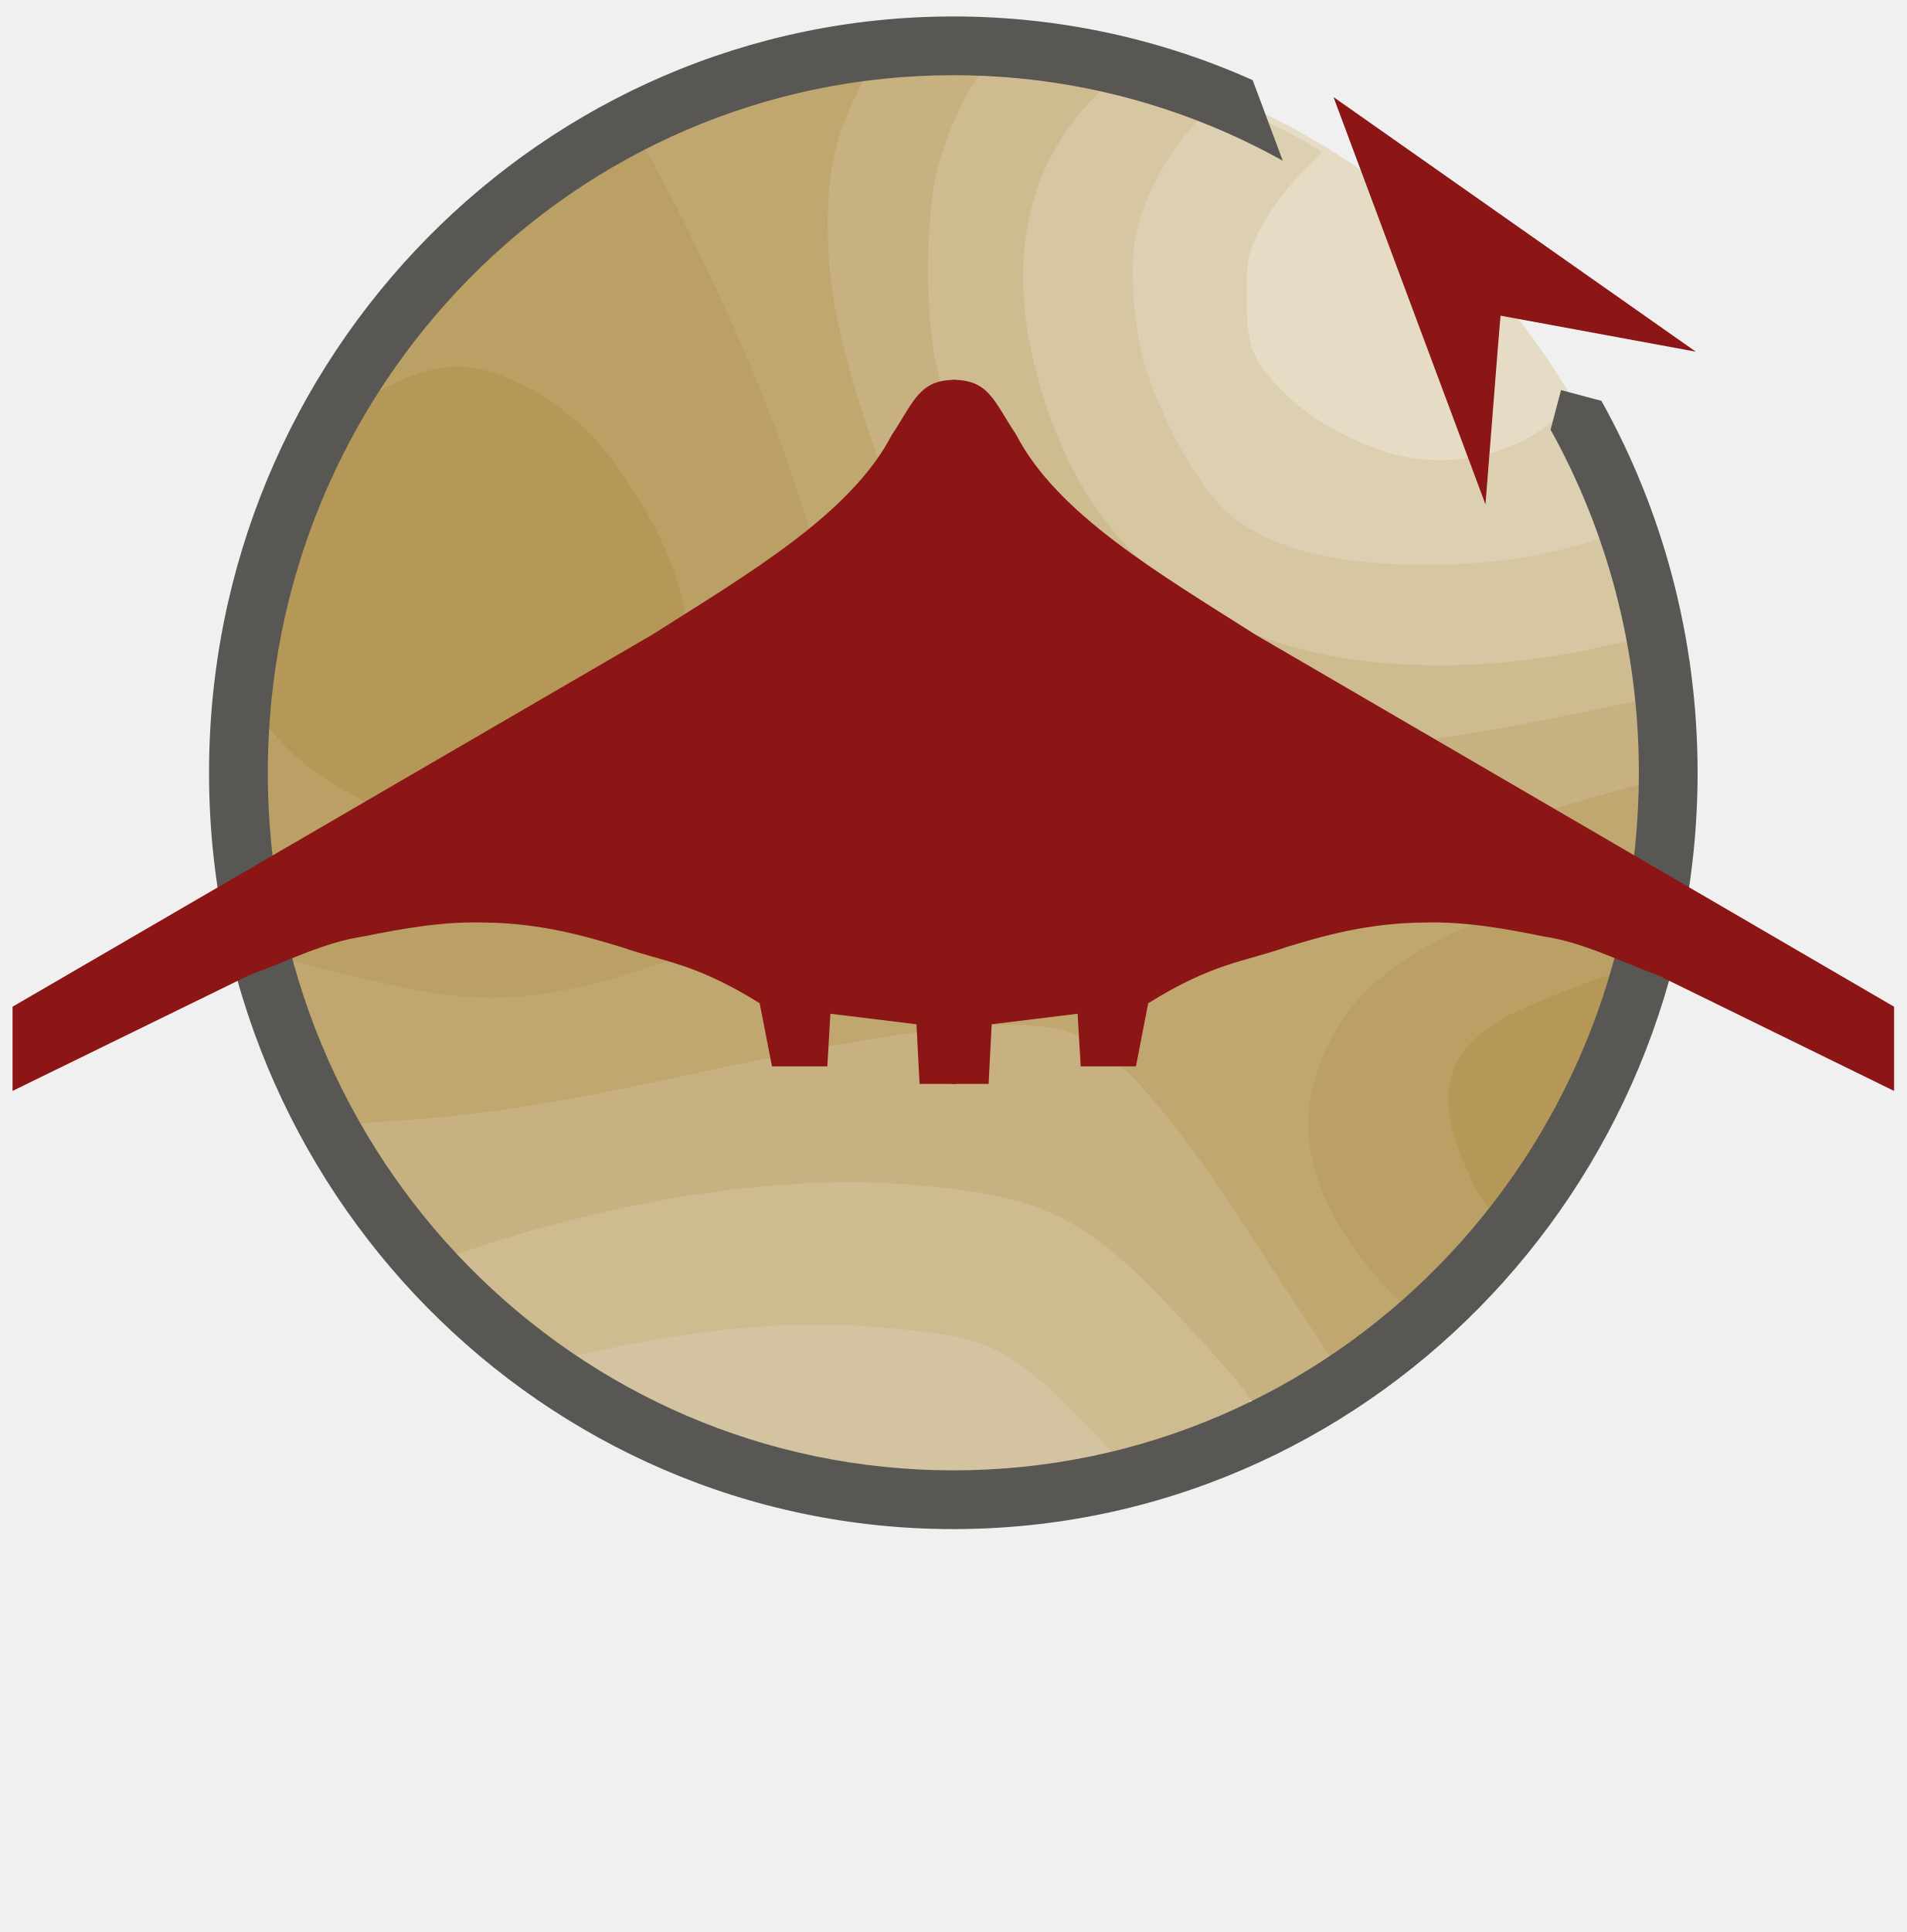
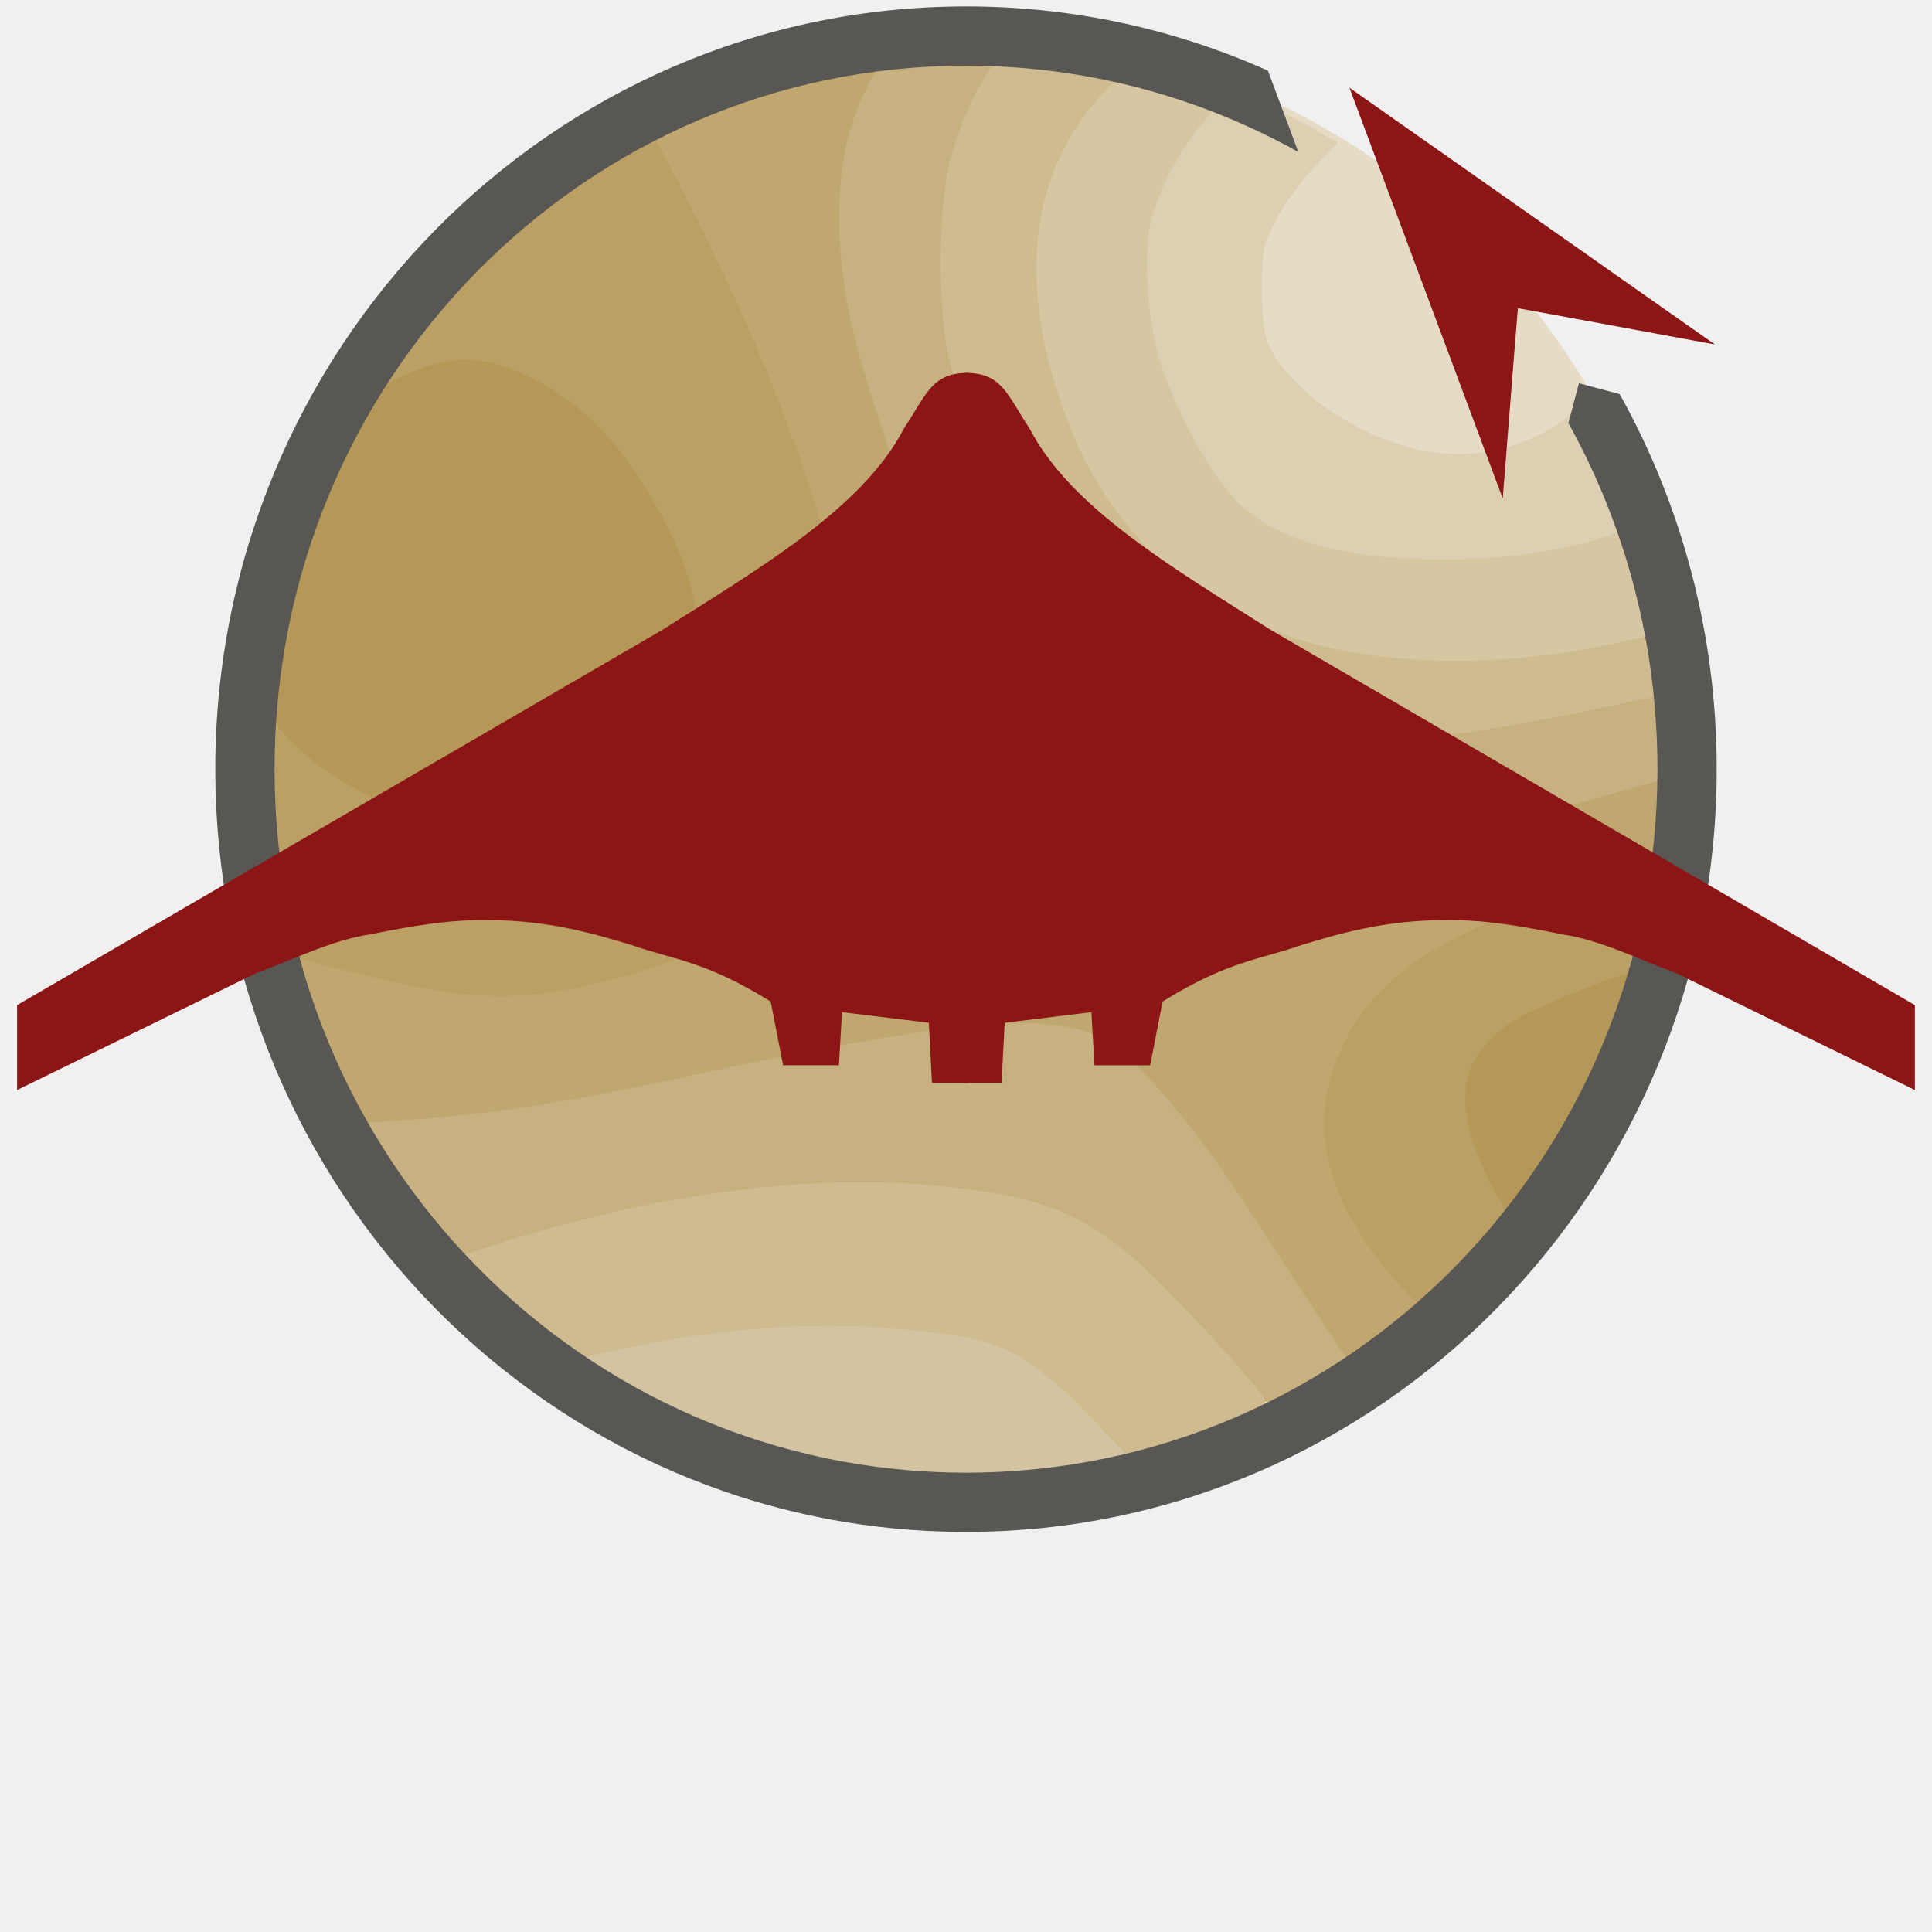
- <svg xmlns="http://www.w3.org/2000/svg" xmlns:xlink="http://www.w3.org/1999/xlink" width="304" height="308" id="svg3146" version="1.1">
+ <svg xmlns="http://www.w3.org/2000/svg" xmlns:xlink="http://www.w3.org/1999/xlink" width="300" height="300" id="svg3146" version="1.1">
  <defs id="defs3148">
    <linearGradient xlink:href="#linearGradient5906-1" id="linearGradient5912-3" x1="248.691" y1="388.377" x2="287.15" y2="439.374" gradientUnits="userSpaceOnUse" />
    <linearGradient id="linearGradient5906-1">
      <stop style="stop-color:#7b796f;stop-opacity:1;" offset="0" id="stop5908-6" />
      <stop style="stop-color:#585754;stop-opacity:1;" offset="1" id="stop5910-8" />
    </linearGradient>
    <linearGradient id="linearGradient3104">
      <stop style="stop-color:#8a887d;stop-opacity:1;" offset="0" id="stop3106" />
      <stop style="stop-color:#585754;stop-opacity:1;" offset="1" id="stop3108" />
    </linearGradient>
    <linearGradient id="linearGradient3111">
      <stop style="stop-color:#8a887d;stop-opacity:1;" offset="0" id="stop3113" />
      <stop style="stop-color:#585754;stop-opacity:1;" offset="1" id="stop3115" />
    </linearGradient>
    <linearGradient xlink:href="#linearGradient5906-1" id="linearGradient5922-7" gradientUnits="userSpaceOnUse" x1="248.691" y1="388.377" x2="287.15" y2="439.374" />
    <linearGradient id="linearGradient3118">
      <stop style="stop-color:#8a887d;stop-opacity:1;" offset="0" id="stop3120" />
      <stop style="stop-color:#585754;stop-opacity:1;" offset="1" id="stop3122" />
    </linearGradient>
    <radialGradient xlink:href="#linearGradient3972-1" id="radialGradient5301-7" gradientUnits="userSpaceOnUse" gradientTransform="matrix(2.118952,0.07614258,-0.07421876,2.068662,-629.7262,-244.7441)" cx="580.138" cy="168.412" fx="580.138" fy="168.412" r="65.042" />
    <linearGradient id="linearGradient3972-1">
      <stop style="stop-color:#b44141;stop-opacity:1;" offset="0" id="stop3974-2" />
      <stop style="stop-color:#8c1515;stop-opacity:1;" offset="1" id="stop3976-6" />
    </linearGradient>
    <radialGradient xlink:href="#linearGradient3964-4" id="radialGradient5303-0" gradientUnits="userSpaceOnUse" gradientTransform="matrix(-0.03838169,-1.342368,1.449518,-0.04149762,538.8121,946.9148)" cx="563.326" cy="69.741" fx="563.326" fy="69.741" r="64.464" />
    <linearGradient id="linearGradient3964-4">
      <stop style="stop-color:#8b3030;stop-opacity:1;" offset="0" id="stop3966-9" />
      <stop style="stop-color:#a40707;stop-opacity:1;" offset="1" id="stop3968-4" />
    </linearGradient>
    <linearGradient xlink:href="#linearGradient5906-1" id="linearGradient4174" gradientUnits="userSpaceOnUse" x1="248.691" y1="388.377" x2="287.15" y2="439.374" />
    <linearGradient xlink:href="#linearGradient5906-1" id="linearGradient4176" gradientUnits="userSpaceOnUse" x1="248.691" y1="388.377" x2="287.15" y2="439.374" />
    <linearGradient xlink:href="#linearGradient5906-1" id="linearGradient4214" gradientUnits="userSpaceOnUse" x1="248.691" y1="388.377" x2="287.15" y2="439.374" />
    <linearGradient xlink:href="#linearGradient5906-1" id="linearGradient4216" gradientUnits="userSpaceOnUse" x1="248.691" y1="388.377" x2="287.15" y2="439.374" />
  </defs>
-   <g id="layer4" style="display:inline" transform="translate(-220.5,-328.2612)" />
-   <g id="layer1" style="display:inline" transform="translate(-220.5,-328.2612)" />
-   <g id="layer3" style="display:inline" transform="translate(-220.5,-328.2612)">
-     <g id="g3126" transform="matrix(0.9364834,0,0,0.9364834,23.65992,30.76846)">
+   <g id="layer4" style="display:inline" transform="translate(-220.5,-336.2612)" />
+   <g id="layer1" style="display:inline" transform="translate(-220.5,-336.2612)" />
+   <g id="layer3" style="display:inline" transform="translate(-220.5,-336.2612)">
+     <g id="g3126" transform="matrix(0.9198918,0,0,0.9198918,27.84031,42.46052)">
      <flowRoot xml:space="preserve" id="flowRoot5924-5-6-7" style="font-size:40px;font-style:normal;font-variant:normal;font-weight:normal;font-stretch:normal;text-align:start;line-height:125%;letter-spacing:0px;word-spacing:0px;writing-mode:lr-tb;text-anchor:start;fill:#000000;fill-opacity:1;stroke:none;display:inline;font-family:LilyUPC;-inkscape-font-specification:LilyUPC" transform="matrix(1.85194,0.00238193,-0.00334747,1.981237,-158.3542,-509.8062)">
        <flowRegion id="flowRegion5926-8-4-6">
          <rect id="rect5928-8-6-5" width="276.429" height="60" x="149.286" y="547.362" style="font-size:40px;font-style:normal;font-variant:normal;font-weight:normal;font-stretch:normal;text-align:start;line-height:125%;writing-mode:lr-tb;text-anchor:start;font-family:LilyUPC;-inkscape-font-specification:LilyUPC" />
        </flowRegion>
        <flowPara id="flowPara5930-1-8-7" style="font-size:40px;font-style:normal;font-variant:normal;font-weight:normal;font-stretch:normal;text-align:center;line-height:125%;writing-mode:lr-tb;text-anchor:middle;font-family:High Tower Text;-inkscape-font-specification:High Tower Text">SUAVE</flowPara>
      </flowRoot>
      <g transform="translate(10.76531,4.285714)" id="g3999" style="display:inline">
        <path transform="translate(0,-4.3259599e-6)" style="color:#000000;fill:#e6dcc6;fill-opacity:1;fill-rule:nonzero;stroke:none;stroke-width:0.1;marker:none;visibility:visible;display:inline;overflow:visible;enable-background:accumulate" id="path3847" d="m 425.031,338.688 a 0.65,0.65 0 0 0 -0.375,0.188 l -4.219,4.312 c -2.46,2.521 -5.327,6.445 -6.75,9.281 -2.21,4.406 -2.468,5.642 -2.469,11.531 -4.9e-4,5.461 0.316,7.197 1.844,10.188 3.423,6.702 12.75,13.494 22.5,16.562 8.371,2.634 17.923,1.341 25.188,-3.344 1.686,-1.087 2.951,-1.872 3.875,-2.625 0.924,-0.753 1.564,-1.508 1.719,-2.438 0.155,-0.93 -0.18,-1.869 -0.781,-3 -0.601,-1.131 -1.514,-2.484 -2.719,-4.312 C 454.108,361.778 440.445,348.241 427.406,340 l -1.938,-1.219 a 0.65,0.65 0 0 0 -0.438,-0.094 z" />
        <path transform="translate(0,-4.3259599e-6)" style="color:#000000;fill:#ddd0b2;fill-opacity:1;fill-rule:nonzero;stroke:none;stroke-width:0.1;marker:none;visibility:visible;display:inline;overflow:visible;enable-background:accumulate" id="path3849" d="m 407.125,329.656 a 0.536,0.536 0 0 0 -0.25,0.156 l -4.281,4.562 c -4.717,5.042 -8.668,12.439 -10.188,19.031 -2.655,11.518 1.737,27.686 11.219,41.938 5.989,9.002 16.561,13.627 33.562,14.781 5.93,0.403 15.33,-0.338 22.625,-1.75 4.089,-0.792 8.126,-1.816 11.156,-2.75 1.515,-0.467 2.78,-0.91 3.688,-1.312 0.454,-0.201 0.812,-0.369 1.094,-0.562 0.141,-0.097 0.268,-0.219 0.375,-0.344 0.107,-0.125 0.219,-0.284 0.219,-0.531 0,-0.278 -0.053,-0.559 -0.156,-0.938 -0.103,-0.378 -0.255,-0.814 -0.438,-1.344 -0.365,-1.06 -0.878,-2.416 -1.469,-3.875 -1.182,-2.918 -2.697,-6.32 -4,-8.906 l -2.625,-5.219 a 0.536,0.536 0 0 0 -0.812,-0.156 l -2.812,2.406 c -7.199,6.162 -17.983,8.429 -27.531,5.781 -6.674,-1.851 -13.883,-5.862 -18.219,-10.188 -2.879,-2.872 -4.515,-4.856 -5.438,-7.156 -0.923,-2.3 -1.156,-4.989 -1.156,-9.281 0,-6.678 0.096,-7.208 2.344,-11.688 1.32,-2.631 4.17,-6.581 6.469,-8.938 l 4.156,-4.281 A 0.536,0.536 0 0 0 424.562,338.25 L 421.5,336.438 c -1.741,-1.021 -5.568,-2.917 -8.562,-4.281 L 407.5,329.688 a 0.536,0.536 0 0 0 -0.375,-0.031 z" />
        <path transform="translate(0,-4.3259599e-6)" style="color:#000000;fill:#d6c6a2;fill-opacity:1;fill-rule:nonzero;stroke:none;stroke-width:0.1;marker:none;visibility:visible;display:inline;overflow:visible;enable-background:accumulate" id="path3851" d="m 392.062,324.281 a 0.714,0.714 0 0 0 -0.281,0.125 l -2.031,1.438 c -4.093,2.915 -9.507,9.587 -12.094,14.844 -6.496,13.2 -5.801,29.592 1.875,48.031 8.233,19.775 25.793,33.095 49,37.312 7.766,1.411 26.864,1.101 35.969,-0.562 3.039,-0.555 7.012,-1.384 10.281,-2.125 1.635,-0.371 3.102,-0.721 4.188,-1 0.543,-0.139 0.974,-0.242 1.312,-0.344 0.169,-0.051 0.317,-0.111 0.438,-0.156 0.121,-0.045 0.194,-0.012 0.406,-0.188 0.33,-0.272 0.269,-0.457 0.281,-0.562 0.012,-0.106 0.004,-0.192 0,-0.281 -0.009,-0.178 -0.057,-0.381 -0.094,-0.625 -0.074,-0.487 -0.181,-1.138 -0.344,-1.906 -0.325,-1.537 -0.806,-3.521 -1.312,-5.531 -0.506,-2.01 -1.05,-4.023 -1.5,-5.562 -0.225,-0.77 -0.423,-1.42 -0.594,-1.906 -0.085,-0.243 -0.143,-0.457 -0.219,-0.625 -0.038,-0.084 -0.076,-0.138 -0.125,-0.219 -0.049,-0.081 -0.086,-0.173 -0.312,-0.312 -0.238,-0.147 -0.385,-0.148 -0.531,-0.156 -0.146,-0.008 -0.28,-0.015 -0.438,0 -0.315,0.03 -0.697,0.093 -1.125,0.188 -0.857,0.188 -1.916,0.491 -3.031,0.875 -8.656,2.978 -18.775,4.53 -29.562,4.5 -15.316,-0.043 -25.631,-2.581 -32.719,-7.969 -4.893,-3.72 -11.344,-14.431 -14.875,-25.094 -2.15,-6.491 -2.994,-17.752 -1.781,-23.406 1.236,-5.763 5.197,-13.241 9.594,-18.094 1.129,-1.246 2.113,-2.396 2.812,-3.281 0.35,-0.443 0.619,-0.83 0.812,-1.125 0.097,-0.148 0.186,-0.265 0.25,-0.406 0.032,-0.071 0.072,-0.122 0.094,-0.25 0.022,-0.128 0.048,-0.421 -0.219,-0.688 -0.143,-0.143 -0.164,-0.127 -0.219,-0.156 -0.055,-0.029 -0.125,-0.066 -0.188,-0.094 -0.125,-0.056 -0.278,-0.112 -0.469,-0.188 -0.382,-0.151 -0.901,-0.366 -1.531,-0.594 -1.26,-0.456 -2.959,-1.046 -4.781,-1.656 l -6.594,-2.219 a 0.714,0.714 0 0 0 -0.344,-0.031 z" />
        <path transform="translate(0,-4.3259599e-6)" style="color:#000000;fill:#cebb90;fill-opacity:1;fill-rule:nonzero;stroke:none;stroke-width:0.1;marker:none;visibility:visible;display:inline;overflow:visible;enable-background:accumulate" id="path3853" d="m 371.094,320.781 a 0.536,0.536 0 0 0 -0.281,0.156 l -3.062,3.344 c -3.867,4.271 -6.992,10.673 -8.969,18.156 -2.256,8.538 -2.226,23.886 0.031,33.812 4.43,19.486 12.665,34.137 28.344,50.531 8.181,8.554 16.594,12.628 28.469,13.812 11.558,1.153 29.528,-0.784 52.969,-5.688 3.617,-0.757 6.936,-1.482 9.375,-2.031 1.22,-0.275 2.197,-0.512 2.906,-0.688 0.355,-0.088 0.637,-0.16 0.844,-0.219 0.103,-0.029 0.209,-0.037 0.281,-0.062 0.036,-0.013 0.054,-0.045 0.094,-0.062 0.039,-0.018 0.069,-0.006 0.188,-0.125 0.176,-0.176 0.193,-0.289 0.219,-0.406 0.025,-0.117 0.023,-0.242 0.031,-0.375 0.016,-0.266 0.018,-0.594 0,-0.969 -0.035,-0.75 -0.127,-1.688 -0.25,-2.656 -0.123,-0.968 -0.274,-1.969 -0.438,-2.781 -0.082,-0.406 -0.165,-0.76 -0.25,-1.062 -0.085,-0.303 -0.147,-0.532 -0.281,-0.75 -0.25,-0.405 -0.664,-0.464 -1.094,-0.5 -0.429,-0.036 -0.966,-0.018 -1.656,0.062 -1.381,0.162 -3.373,0.542 -6.094,1.156 -23.014,5.2 -46.068,4.02 -61.688,-3.062 -14.818,-6.719 -25.724,-18.312 -31.719,-33.75 -9.054,-23.318 -6.768,-42.939 6.5,-56.5 1.341,-1.37 2.554,-2.644 3.406,-3.594 0.426,-0.475 0.766,-0.863 1,-1.156 0.117,-0.147 0.21,-0.264 0.281,-0.375 0.035,-0.056 0.061,-0.104 0.094,-0.188 0.017,-0.042 0.024,-0.093 0.031,-0.188 0.007,-0.095 -0.004,-0.285 -0.156,-0.438 -0.121,-0.121 -0.151,-0.109 -0.188,-0.125 -0.037,-0.015 -0.065,-0.022 -0.094,-0.031 -0.059,-0.018 -0.112,-0.044 -0.188,-0.062 -0.15,-0.037 -0.374,-0.074 -0.625,-0.125 -0.502,-0.102 -1.205,-0.251 -2.062,-0.406 -1.716,-0.311 -4.028,-0.704 -6.562,-1.125 l -9.188,-1.531 a 0.536,0.536 0 0 0 -0.219,0 z" />
        <path transform="translate(0,-4.3259599e-6)" style="color:#000000;fill:#c7b180;fill-opacity:1;fill-rule:nonzero;stroke:none;stroke-width:0.1;marker:none;visibility:visible;display:inline;overflow:visible;enable-background:accumulate" id="path3855" d="m 349.531,320.969 a 0.543,0.543 0 0 0 -0.312,0.25 l -2.281,3.75 c -5.786,9.551 -7.742,17.776 -7.188,29.969 0.416,9.13 1.873,16.394 5.938,29 8.147,25.269 15.899,44.367 23.531,57.75 7.632,13.383 15.167,21.117 23,23.562 6.054,1.891 16.878,0.997 31.906,-2.438 7.469,-1.707 12.372,-3.05 35.75,-9.938 4.712,-1.388 9.292,-2.716 12.875,-3.719 3.583,-1.003 6.23,-1.703 6.844,-1.812 0.779,-0.138 1.545,-0.401 2.156,-0.719 0.612,-0.318 1.093,-0.646 1.312,-1.219 0.115,-0.299 0.158,-0.612 0.188,-1.062 0.03,-0.451 0.034,-0.985 0.031,-1.625 -0.005,-1.28 -0.087,-2.879 -0.219,-4.5 l -0.469,-5.844 a 0.543,0.543 0 0 0 -0.656,-0.5 l -11.531,2.438 c -40.981,8.659 -61.547,8.473 -74.844,-0.406 -8.314,-5.552 -22.422,-22.584 -28.25,-34.188 -3.731,-7.429 -6.807,-16.293 -8.594,-24.781 -1.854,-8.808 -1.646,-25.413 0.375,-32.938 1.88,-7 4.855,-13.232 8.188,-17.125 l 2.594,-3.031 a 0.543,0.543 0 0 0 -0.406,-0.875 l -9.875,0 -9.906,0 a 0.543,0.543 0 0 0 -0.156,0 z" />
        <path transform="translate(0,-4.3259599e-6)" style="color:#000000;fill:#c0a770;fill-opacity:1;fill-rule:nonzero;stroke:none;stroke-width:0.1;marker:none;visibility:visible;display:inline;overflow:visible;enable-background:accumulate" id="path3871" d="m 346.906,321.25 c -3.476,0 -10.326,1.542 -17.562,3.625 -7.237,2.083 -14.72,4.697 -19.125,6.906 l -3.344,1.688 -0.031,0 c -0.01,0.005 -0.029,-0.001 -0.031,0 -0.005,0.003 -0.026,0.028 -0.031,0.031 -0.005,0.003 -0.058,0.028 -0.062,0.031 -0.005,0.003 -0.027,0.028 -0.031,0.031 -0.005,0.003 -0.027,0.028 -0.031,0.031 -0.004,0.004 -0.058,0.027 -0.062,0.031 -0.004,0.004 -0.027,0.027 -0.031,0.031 -0.004,0.004 -0.027,0.027 -0.031,0.031 -0.004,0.004 -0.028,0.058 -0.031,0.062 -0.004,0.005 -0.028,0.026 -0.031,0.031 -0.003,0.005 -0.028,0.026 -0.031,0.031 -0.003,0.005 -0.029,0.057 -0.031,0.062 -0.003,0.005 0.003,0.026 0,0.031 -0.003,0.005 -0.029,0.057 -0.031,0.062 -0.002,0.005 -0.029,0.026 -0.031,0.031 -0.002,0.005 0.002,0.057 0,0.062 -0.002,0.006 -0.03,0.057 -0.031,0.062 -0.001,0.006 0.001,0.026 0,0.031 -0.001,0.006 7.6e-4,0.057 0,0.062 -7.6e-4,0.006 4.6e-4,0.025 0,0.031 -4.6e-4,0.006 -0.031,0.057 -0.031,0.062 -1.5e-4,0.006 -1.6e-4,0.057 0,0.062 1.6e-4,0.006 0.031,0.025 0.031,0.031 4.6e-4,0.006 -7.7e-4,0.057 0,0.062 7.7e-4,0.006 -0.001,0.057 0,0.062 0.001,0.006 -0.001,0.026 0,0.031 0.001,0.006 0.03,0.057 0.031,0.062 0.002,0.006 -0.002,0.057 0,0.062 0.002,0.005 0.029,0.026 0.031,0.031 0.002,0.005 0.029,0.057 0.031,0.062 0.003,0.005 -0.003,0.026 0,0.031 0.003,0.005 0.028,0.026 0.031,0.031 l 2.188,3.75 c 12.452,21.118 27.461,58.643 31.531,78.812 2.421,11.997 3.001,21.634 1.719,29.406 -1.283,7.773 -4.402,13.685 -9.469,18.375 -8.318,7.701 -25.993,14.877 -42.062,16.906 -8.74,1.104 -18.395,0.084 -32.875,-3.562 -3.048,-0.768 -5.859,-1.459 -7.906,-1.938 -1.026,-0.24 -1.845,-0.408 -2.438,-0.531 -0.287,-0.06 -0.511,-0.122 -0.719,-0.156 -0.099,-0.016 -0.199,-0.024 -0.281,-0.031 -0.058,-0.005 -0.098,-0.002 -0.156,0 0.074,-0.003 -0.058,-0.026 -0.188,0 -0.108,0.022 -0.134,0.04 -0.156,0.062 -0.006,0.006 -0.029,0.029 -0.031,0.031 -0.011,-5.1e-4 -0.017,-0.012 -0.094,0.031 -0.039,0.022 -0.071,0.047 -0.094,0.062 -0.023,0.016 -0.062,0.031 -0.062,0.031 -0.17,0.142 -0.256,0.294 -0.312,0.438 -0.057,0.144 -0.059,0.264 -0.062,0.312 -0.011,0.174 0.021,0.304 0.031,0.375 0.032,0.224 0.087,0.464 0.156,0.719 0.141,0.516 0.332,1.199 0.625,2.031 0.581,1.654 1.431,3.848 2.375,6.188 1.89,4.683 4.197,9.932 5.625,12.594 l 3.062,5.719 c 0.002,0.003 -0.002,0.028 0,0.031 0.002,0.003 0.029,0.028 0.031,0.031 0.002,0.003 0.029,0.028 0.031,0.031 0.002,0.003 -0.002,0.028 0,0.031 0.002,0.003 0.029,-0.003 0.031,0 0.002,0.003 -0.002,0.028 0,0.031 0.002,0.003 0.029,0.029 0.031,0.031 0.003,0.003 0.029,0.029 0.031,0.031 0.003,0.003 0.029,0.029 0.031,0.031 0.003,0.003 0.028,0.029 0.031,0.031 0.003,0.002 0.028,0.029 0.031,0.031 0.003,0.002 0.028,-0.002 0.031,0 0.003,0.002 0.028,0.029 0.031,0.031 0.003,0.002 0.028,0.029 0.031,0.031 0.003,0.002 0.028,-0.002 0.031,0 0.003,0.002 0.028,0.029 0.031,0.031 0.003,0.002 0.028,-0.002 0.031,0 0.003,0.002 0.028,0.03 0.031,0.031 0.003,0.002 0.028,-0.001 0.031,0 0.003,0.001 0.028,-0.001 0.031,0 0.004,0.001 0.028,0.03 0.031,0.031 0.004,0.001 0.028,-0.001 0.031,0 0.004,0.001 0.028,-9.3e-4 0.031,0 0.004,9.3e-4 0.028,0.03 0.031,0.031 0.004,8e-4 0.028,-6.7e-4 0.031,0 0.004,6.7e-4 0.028,-5.4e-4 0.031,0 0.004,5.4e-4 0.028,-4.1e-4 0.031,0 0.004,4.1e-4 0.028,-2.8e-4 0.031,0 0.004,2.8e-4 0.028,-1.5e-4 0.031,0 0.004,1.5e-4 0.028,-2e-5 0.031,0 0.004,2e-5 0.028,1.1e-4 0.031,0 l 6.375,-0.156 c 13.136,-0.333 27.929,-2.518 50.469,-7.375 22.972,-4.95 38.518,-7.761 49.344,-8.688 10.825,-0.927 16.865,0.054 21.031,2.5 1.628,0.956 4.644,3.594 7.75,6.812 3.107,3.22 6.388,7.037 8.844,10.406 2.105,2.888 7.336,10.803 11.594,17.469 4.27,6.686 8.867,13.635 10.281,15.594 l 2.469,3.406 c 0.003,0.004 -0.003,0.027 0,0.031 0.003,0.004 0.028,0.027 0.031,0.031 0.003,0.004 0.028,0.059 0.031,0.062 0.004,0.004 0.059,0.028 0.062,0.031 0.004,0.004 0.027,0.028 0.031,0.031 0.004,0.003 0.027,0.028 0.031,0.031 0.004,0.003 0.027,0.028 0.031,0.031 0.004,0.003 0.027,-0.003 0.031,0 0.005,0.003 0.058,0.029 0.062,0.031 0.005,0.003 0.026,0.029 0.031,0.031 0.005,0.002 0.026,0.029 0.031,0.031 0.005,0.002 0.058,-0.002 0.062,0 0.005,0.002 0.026,0.03 0.031,0.031 0.005,0.002 0.057,-0.001 0.062,0 0.005,0.001 0.026,-0.001 0.031,0 0.005,0.001 0.057,0.03 0.062,0.031 0.005,9.1e-4 0.026,-6.5e-4 0.031,0 0.005,6.5e-4 0.057,-3.9e-4 0.062,0 0.005,3.9e-4 0.026,-1.3e-4 0.031,0 0.005,1.3e-4 0.057,1.3e-4 0.062,0 0.005,-1.3e-4 0.026,3.9e-4 0.031,0 0.005,-3.9e-4 0.057,6.5e-4 0.062,0 0.005,-6.5e-4 0.026,9.1e-4 0.031,0 0.005,-9.1e-4 0.057,-0.03 0.062,-0.031 0.005,-0.001 0.026,0.001 0.031,0 0.005,-0.001 0.057,0.002 0.062,0 0.005,-0.002 0.026,-0.029 0.031,-0.031 0.005,-0.002 0.058,0.002 0.062,0 0.005,-0.002 0.026,-0.029 0.031,-0.031 0.005,-0.002 0.027,-0.029 0.031,-0.031 0.005,-0.003 0.058,-0.028 0.062,-0.031 0.005,-0.003 0.027,0.003 0.031,0 a 0.325,0.325 0 0 0 0,-0.031 l 3.688,-2.625 c 2.029,-1.453 4.528,-3.279 5.594,-4.062 l 1.938,-1.406 c 0.009,-0.007 0.029,0.002 0.031,0 0.005,-0.003 0.027,-0.028 0.031,-0.031 0.004,-0.004 0.058,-0.027 0.062,-0.031 0.004,-0.004 0.027,-0.058 0.031,-0.062 0.004,-0.004 0.028,-0.027 0.031,-0.031 0.004,-0.004 0.028,-0.027 0.031,-0.031 0.004,-0.005 0.028,-0.058 0.031,-0.062 0.003,-0.005 0.028,-0.026 0.031,-0.031 0.003,-0.005 0.029,-0.026 0.031,-0.031 0.003,-0.005 -0.002,-0.057 0,-0.062 0.002,-0.005 0.029,-0.026 0.031,-0.031 0.002,-0.005 0.029,-0.057 0.031,-0.062 0.002,-0.005 -0.002,-0.026 0,-0.031 0.002,-0.006 0.03,-0.057 0.031,-0.062 0.001,-0.006 -0.001,-0.057 0,-0.062 0.001,-0.006 -7.4e-4,-0.025 0,-0.031 7.4e-4,-0.006 -4.3e-4,-0.057 0,-0.062 4.3e-4,-0.006 0.031,-0.057 0.031,-0.062 1.3e-4,-0.006 1.8e-4,-0.025 0,-0.031 -1.8e-4,-0.006 -0.031,-0.057 -0.031,-0.062 -4.8e-4,-0.006 7.8e-4,-0.057 0,-0.062 -7.8e-4,-0.006 0.001,-0.026 0,-0.031 -0.001,-0.006 0.001,-0.057 0,-0.062 -0.001,-0.006 -0.03,-0.026 -0.031,-0.031 -0.002,-0.006 0.002,-0.057 0,-0.062 -0.002,-0.005 -0.029,-0.026 -0.031,-0.031 -0.002,-0.005 -0.029,-0.057 -0.031,-0.062 -0.003,-0.005 0.003,-0.026 0,-0.031 -0.003,-0.005 -0.028,-0.058 -0.031,-0.062 -0.003,-0.005 -0.028,-0.026 -0.031,-0.031 -0.003,-0.005 -0.028,-0.058 -0.031,-0.062 -0.004,-0.005 -0.027,-0.027 -0.031,-0.031 l -3.281,-3.656 a 0.325,0.325 0 0 0 -0.031,0 c -0.009,-0.01 -0.022,-0.021 -0.031,-0.031 a 0.325,0.325 0 0 0 -0.031,-0.031 c -4.302,-4.773 -9.626,-13.116 -10.969,-16.969 -1.808,-5.185 -2.13,-12.454 -0.781,-17.094 3.219,-11.074 9.128,-17.959 20.438,-23.844 6.687,-3.48 21.678,-8.734 32.219,-11.219 L 481.562,461.5 c 0.004,-9.5e-4 0.058,0.001 0.062,0 0.004,-0.001 0.027,-0.03 0.031,-0.031 0.004,-0.001 0.027,0.001 0.031,0 0.004,-0.001 0.027,0.002 0.031,0 0.004,-0.002 0.027,-0.029 0.031,-0.031 0.004,-0.002 0.028,0.002 0.031,0 0.004,-0.002 0.028,-0.029 0.031,-0.031 0.004,-0.002 0.028,0.002 0.031,0 0.004,-0.002 0.028,-0.029 0.031,-0.031 0.004,-0.002 0.028,-0.029 0.031,-0.031 0.003,-0.002 0.028,0.003 0.031,0 0.003,-0.003 0.028,-0.029 0.031,-0.031 0.003,-0.003 0.028,-0.029 0.031,-0.031 0.003,-0.003 0.028,-0.028 0.031,-0.031 0.003,-0.003 0.028,-0.028 0.031,-0.031 0.003,-0.003 0.029,-0.028 0.031,-0.031 0.003,-0.003 0.029,-0.028 0.031,-0.031 0.003,-0.003 0.029,-0.028 0.031,-0.031 0.002,-0.003 0.029,-0.028 0.031,-0.031 0.002,-0.004 -0.002,-0.028 0,-0.031 0.002,-0.004 0.029,-0.028 0.031,-0.031 0.002,-0.004 -0.002,-0.059 0,-0.062 0.002,-0.004 0.029,-0.027 0.031,-0.031 0.002,-0.004 -0.002,-0.027 0,-0.031 0.002,-0.004 0.03,-0.027 0.031,-0.031 0.001,-0.004 -0.001,-0.027 0,-0.031 0.001,-0.004 -0.001,-0.027 0,-0.031 0.001,-0.004 0.03,-0.027 0.031,-0.031 9.4e-4,-0.004 -7.8e-4,-0.027 0,-0.031 7.8e-4,-0.004 -6.3e-4,-0.058 0,-0.062 6.3e-4,-0.004 -4.7e-4,-0.027 0,-0.031 L 482.75,457 c 0.247,-2.055 0.433,-5.019 0.438,-6.75 0.002,-0.752 0.011,-1.32 -0.031,-1.812 -0.042,-0.49 -0.124,-0.987 -0.5,-1.406 -0.398,-0.445 -0.966,-0.548 -1.438,-0.531 -0.438,0.015 -0.918,0.085 -1.5,0.188 -0.847,0.149 -3.217,0.794 -6.75,1.781 -3.535,0.988 -8.095,2.306 -12.812,3.688 -24.038,7.039 -28.224,8.205 -36.719,10.156 -17.403,3.998 -27.871,4.108 -34.25,0.844 -12.677,-6.487 -23.817,-25.123 -37.719,-64.281 -8.696,-24.497 -11.125,-34.728 -11.125,-47.156 0,-9.322 1.365,-15.26 5.219,-22.938 0.884,-1.762 1.582,-3.313 2,-4.469 0.209,-0.577 0.338,-1.052 0.406,-1.469 0.032,-0.199 0.056,-0.419 0,-0.688 -0.023,-0.113 -0.057,-0.355 -0.25,-0.562 -0.216,-0.231 -0.504,-0.344 -0.812,-0.344 z" />
        <path transform="translate(0,-4.3259599e-6)" style="color:#000000;fill:#bba065;fill-opacity:1;fill-rule:nonzero;stroke:none;stroke-width:0.1;marker:none;visibility:visible;display:inline;overflow:visible;enable-background:accumulate" id="path3863" d="m 306.125,334.844 c -0.162,0.018 -0.31,0.069 -0.5,0.125 -0.379,0.113 -0.864,0.291 -1.406,0.531 -1.084,0.481 -2.446,1.194 -3.875,2.031 -12.364,7.244 -25.801,19.022 -34.219,30.062 -2.197,2.882 -4.94,6.821 -7.094,10.094 -1.077,1.636 -1.983,3.129 -2.625,4.219 -0.321,0.545 -0.585,0.971 -0.75,1.312 -0.083,0.171 -0.145,0.331 -0.188,0.469 -0.021,0.069 -0.025,0.122 -0.031,0.219 -0.006,0.097 -0.034,0.291 0.156,0.469 0.25,0.234 0.392,0.137 0.469,0.125 0.077,-0.012 0.129,-0.043 0.188,-0.062 0.116,-0.039 0.25,-0.085 0.406,-0.156 0.312,-0.143 0.713,-0.356 1.219,-0.625 1.011,-0.539 2.375,-1.292 3.844,-2.156 7.333,-4.313 11.075,-5.421 16.875,-5.094 9.409,0.532 19.864,7.603 27.094,18.469 9.039,13.585 12.511,27.444 9.344,36.344 -5.872,16.498 -18.791,25.953 -33.094,24.375 -7.692,-0.849 -16.398,-3.925 -23.656,-7.906 -7.259,-3.981 -13.054,-8.911 -15.031,-13.25 -0.387,-0.849 -0.673,-1.384 -1.125,-1.719 -0.113,-0.084 -0.229,-0.171 -0.406,-0.188 -0.177,-0.017 -0.399,0.058 -0.531,0.156 -0.265,0.197 -0.348,0.454 -0.438,0.75 -0.359,1.184 -0.438,3.567 -0.438,7.656 0,5.933 0.738,13.953 1.719,20.781 0.49,3.414 1.035,6.537 1.594,8.938 0.279,1.2 0.564,2.228 0.844,3.031 0.28,0.803 0.506,1.366 0.875,1.75 0.21,0.218 0.337,0.222 0.562,0.312 0.226,0.091 0.521,0.198 0.875,0.312 0.708,0.229 1.664,0.498 2.812,0.812 2.297,0.629 5.345,1.421 8.531,2.188 6.373,1.534 13.301,3.046 16.094,3.406 9.639,1.244 16.699,0.686 27.781,-2.188 19.111,-4.956 32.843,-13.668 37.688,-24.219 7.403,-16.123 2.526,-45.381 -13.438,-82.781 -3.194,-7.482 -7.609,-16.803 -11.438,-24.375 -1.914,-3.786 -3.691,-7.113 -5.094,-9.594 -0.701,-1.24 -1.317,-2.276 -1.812,-3.031 -0.248,-0.378 -0.463,-0.694 -0.656,-0.938 -0.194,-0.244 -0.341,-0.426 -0.562,-0.562 -0.237,-0.146 -0.401,-0.112 -0.562,-0.094 z" />
        <path transform="translate(0,-4.3259599e-6)" style="color:#000000;fill:#c7b180;fill-opacity:1;fill-rule:nonzero;stroke:none;stroke-width:0.1;marker:none;visibility:visible;display:inline;overflow:visible;enable-background:accumulate" id="path3865" d="m 370.438,487.844 c -11.146,0.125 -28.317,3 -55.438,8.875 -21.596,4.679 -33.29,6.47 -49.062,7.531 l -7.312,0.5 a 0.516,0.516 0 0 0 -0.406,0.781 l 1.562,2.594 c 2.558,4.209 7.971,11.164 12.188,15.719 l 3.875,4.188 a 0.516,0.516 0 0 0 0.531,0.156 l 6.406,-2.031 c 31.481,-10.024 63.068,-12.925 87.219,-8 10.79,2.2 19.513,8.549 33.281,24.25 2.265,2.583 4.433,4.941 6.125,6.656 0.846,0.858 1.564,1.537 2.125,2.031 0.28,0.247 0.514,0.448 0.719,0.594 0.102,0.073 0.216,0.137 0.312,0.188 0.097,0.051 0.158,0.087 0.344,0.094 0.379,0.013 0.65,-0.109 1.094,-0.281 0.444,-0.173 0.992,-0.417 1.625,-0.719 1.267,-0.603 2.855,-1.432 4.469,-2.344 l 5.844,-3.281 a 0.516,0.516 0 0 0 0.188,-0.719 l -4.812,-7.25 c -2.645,-3.979 -7.193,-10.924 -10.094,-15.438 -10.591,-16.483 -19.793,-27.486 -26.406,-31.375 -3.182,-1.871 -7.688,-2.794 -14.375,-2.719 z" />
        <path transform="translate(0,-4.3259599e-6)" style="color:#000000;fill:#bba065;fill-opacity:1;fill-rule:nonzero;stroke:none;stroke-width:0.1;marker:none;visibility:visible;display:inline;overflow:visible;enable-background:accumulate" id="path3869" d="m 480.531,461.5 c -0.133,-9.1e-4 -0.309,0.009 -0.5,0.031 -0.383,0.045 -0.883,0.127 -1.5,0.25 -1.233,0.245 -2.892,0.653 -4.656,1.125 -16.64,4.453 -28.251,8.97 -36.281,14.562 -8.03,5.592 -12.449,12.26 -14.625,20.938 -2.644,10.544 1.291,21.653 11.812,33.469 0.837,0.94 1.669,1.81 2.344,2.438 0.337,0.314 0.631,0.565 0.875,0.75 0.122,0.092 0.242,0.161 0.344,0.219 0.102,0.058 0.176,0.125 0.344,0.125 0.127,0 0.182,-0.061 0.25,-0.094 0.068,-0.032 0.143,-0.045 0.219,-0.094 0.152,-0.098 0.346,-0.237 0.562,-0.406 0.434,-0.339 0.998,-0.829 1.656,-1.406 1.316,-1.155 2.973,-2.71 4.656,-4.312 1.684,-1.603 3.368,-3.241 4.688,-4.594 0.66,-0.677 1.254,-1.295 1.688,-1.781 0.433,-0.486 0.698,-0.822 0.844,-1.094 0.291,-0.544 0.309,-1.213 0.062,-2.062 -0.247,-0.85 -0.752,-1.907 -1.531,-3.312 -1.15,-2.073 -2.756,-5.848 -3.531,-8.312 -2.132,-6.779 -1.861,-11.639 1.531,-15.719 3.392,-4.08 10.002,-7.408 20.656,-10.844 1.748,-0.564 3.396,-1.207 4.656,-1.781 0.63,-0.287 1.157,-0.538 1.562,-0.781 0.405,-0.244 0.685,-0.421 0.844,-0.719 0.135,-0.254 0.27,-0.641 0.438,-1.188 0.167,-0.547 0.361,-1.254 0.562,-2.031 0.403,-1.555 0.871,-3.46 1.281,-5.344 0.41,-1.884 0.757,-3.75 1,-5.156 0.121,-0.703 0.235,-1.279 0.281,-1.719 0.023,-0.22 0.032,-0.415 0.031,-0.562 -1.8e-4,-0.074 -0.02,-0.12 -0.031,-0.188 -0.011,-0.068 -0.012,-0.137 -0.125,-0.25 -0.102,-0.102 -0.154,-0.113 -0.219,-0.125 -0.065,-0.012 -0.121,-0.031 -0.188,-0.031 z" />
        <path transform="translate(0,-4.3259599e-6)" style="color:#000000;fill:#b59858;fill-opacity:1;fill-rule:nonzero;stroke:none;stroke-width:0.1;marker:none;visibility:visible;display:inline;overflow:visible;enable-background:accumulate" id="path3861" d="m 278.125,375.844 c -5.497,-0.262 -10.992,1.977 -18.75,6.812 -3.003,1.871 -4.787,3.114 -6.281,5.25 -1.494,2.136 -2.66,5.062 -4.688,10.375 -3.007,7.88 -5.815,18.203 -6.875,25.406 -0.367,2.495 -0.55,3.989 -0.469,5.281 0.082,1.292 0.455,2.307 1.094,3.75 2.308,5.218 7.85,10.355 14.781,14.531 6.931,4.177 15.276,7.39 23.281,8.5 8.194,1.136 16.218,-0.965 22.469,-5.906 4.533,-3.583 7.463,-7.514 10.812,-14.469 5.604,-11.637 3.182,-24.399 -7.469,-40.406 -4.912,-7.382 -10.666,-12.614 -17.688,-16.094 -3.68,-1.824 -6.923,-2.874 -10.219,-3.031 z" />
        <path transform="translate(0,-4.3259599e-6)" style="color:#000000;fill:#cebb90;fill-opacity:1;fill-rule:nonzero;stroke:none;stroke-width:0.1;marker:none;visibility:visible;display:inline;overflow:visible;enable-background:accumulate" id="path3867" d="m 337.75,514.781 c -16.539,0.683 -35.105,4.046 -53.469,9.781 -1.967,0.614 -3.757,1.194 -5.094,1.625 -0.668,0.216 -1.226,0.396 -1.625,0.531 -0.2,0.068 -0.371,0.109 -0.5,0.156 -0.065,0.024 -0.126,0.037 -0.188,0.062 -0.061,0.025 0.009,-0.04 -0.344,0.219 -0.464,0.341 -0.62,0.994 -0.594,1.312 0.026,0.319 0.097,0.472 0.156,0.594 0.118,0.244 0.229,0.385 0.344,0.531 0.229,0.293 0.514,0.6 0.875,0.969 0.722,0.737 1.702,1.663 2.875,2.719 2.346,2.111 5.329,4.636 7.75,6.469 15.851,11.999 33.819,19.681 54.031,23.156 10.013,1.722 27.629,1.865 37.438,0.312 6.281,-0.994 14.233,-2.964 20.656,-4.938 3.212,-0.987 6.016,-1.966 8.094,-2.844 1.039,-0.439 1.897,-0.837 2.562,-1.25 0.333,-0.206 0.633,-0.413 0.906,-0.688 0.273,-0.275 0.625,-0.663 0.625,-1.406 0,-0.877 -0.243,-0.919 -0.406,-1.188 -0.164,-0.268 -0.346,-0.545 -0.594,-0.875 -0.495,-0.661 -1.172,-1.493 -2,-2.469 -1.656,-1.951 -3.911,-4.461 -6.312,-7.062 -4.803,-5.203 -10.155,-10.71 -12.875,-13 -10.041,-8.452 -17.583,-11.043 -36.5,-12.5 -4.985,-0.384 -10.3,-0.446 -15.812,-0.219 z" />
        <path style="color:#000000;fill:#b59858;fill-opacity:1;fill-rule:nonzero;stroke:none;stroke-width:0.1;marker:none;visibility:visible;display:inline;overflow:visible;enable-background:accumulate" id="path4218" d="m 475.031,478.938 c -0.303,0.037 -0.558,0.122 -0.812,0.188 -0.549,0.141 -1.21,0.327 -2,0.594 -1.576,0.532 -3.65,1.308 -5.812,2.156 -4.319,1.694 -8.936,3.652 -11.156,4.906 -5.077,2.868 -8.333,6.588 -9.062,11.438 -0.727,4.835 0.935,10.37 4.375,17.25 0.609,1.217 1.234,2.258 1.812,3.062 0.282,0.392 0.55,0.766 0.906,1.094 0.128,0.117 0.367,0.356 0.75,0.531 0.48,0.22 1.279,0.328 2.062,-0.156 0.706,-0.436 0.939,-0.849 1.281,-1.281 0.39,-0.494 0.87,-1.114 1.406,-1.875 1.064,-1.508 2.394,-3.51 3.781,-5.656 2.771,-4.289 5.77,-9.204 7.438,-12.344 1.798,-3.385 3.751,-7.509 5.219,-10.906 0.732,-1.696 1.365,-3.206 1.781,-4.375 0.213,-0.597 0.335,-1.105 0.438,-1.531 0.037,-0.155 0.134,-0.383 0.156,-0.719 -0.004,0.054 0.086,-0.258 0.031,-0.625 -0.055,-0.367 -0.278,-0.778 -0.656,-1.156 -0.286,-0.286 -0.596,-0.458 -0.875,-0.531 -0.279,-0.073 -0.519,-0.064 -0.5,-0.062 -0.194,-0.014 -0.379,-0.023 -0.562,0 z" transform="translate(0,-4.3259599e-6)" />
        <path style="color:#000000;fill:none;stroke:#e6dcc6;stroke-width:1;stroke-miterlimit:4;stroke-opacity:1;stroke-dasharray:none;marker:none;visibility:visible;display:inline;overflow:visible;enable-background:accumulate" id="path3098-1" d="m 487.143,440.219 c 0,67.063 -54.365,121.429 -121.429,121.429 -67.063,0 -121.429,-54.365 -121.429,-121.429 0,-67.063 54.365,-121.429 121.429,-121.429 67.063,0 121.429,54.365 121.429,121.429 z" transform="translate(-3.979612,2.368308)" />
        <path style="color:#000000;fill:#d3c3a1;fill-opacity:1;fill-rule:nonzero;stroke:none;stroke-width:0.1;marker:none;visibility:visible;display:inline;overflow:visible;enable-background:accumulate" id="path3843" d="m 338.219,525.812 c -12.647,0.522 -26.889,2.868 -41.281,6.688 13.873,9.974 29.269,16.499 46.906,19.531 7.983,1.373 26.154,1.498 33.844,0.281 4.969,-0.786 11.651,-2.434 17.312,-4.094 -0.074,-0.081 -0.113,-0.138 -0.188,-0.219 -4.665,-5.053 -10.338,-10.795 -11.844,-12.062 -8.808,-7.414 -12.108,-8.54 -30.25,-9.938 -4.478,-0.345 -9.363,-0.4 -14.5,-0.188 z" transform="translate(-5.498605,13.20336)" />
      </g>
      <path id="path3755-6" d="m 372.5,320.473 c -69.973,0 -126.719,57.75 -126.719,128.75 0,71 56.746,128.75 126.719,128.75 69.973,0 126.719,-57.75 126.719,-128.75 0,-22.992 -5.951,-44.611 -16.375,-63.312 l -6.878,-1.833 -1.778,6.739 c 9.574,17.235 15.031,37.164 15.031,58.406 0,65.684 -52.24,118.75 -116.719,118.75 -64.479,0 -116.719,-53.066 -116.719,-118.75 0,-65.684 52.24,-118.75 116.719,-118.75 20.329,0 39.451,5.28 56.094,14.562 l -5.125,-13.719 c -15.596,-6.979 -32.84,-10.844 -50.969,-10.844 z" style="font-size:medium;font-style:normal;font-variant:normal;font-weight:normal;font-stretch:normal;text-indent:0;text-align:start;text-decoration:none;line-height:normal;letter-spacing:normal;word-spacing:normal;text-transform:none;direction:ltr;block-progression:tb;writing-mode:lr-tb;text-anchor:start;baseline-shift:baseline;color:#000000;fill:#585754;fill-opacity:1;stroke:none;stroke-width:10;marker:none;visibility:visible;display:inline;overflow:visible;enable-background:accumulate;font-family:Sans;-inkscape-font-specification:Sans" />
      <path id="path2985-0" d="m 437.226,334.192 61.688,43.344 -27.281,-5.031 -5.969,-1.094 -0.5,6.062 -2.062,26.062 z" style="font-size:medium;font-style:normal;font-variant:normal;font-weight:normal;font-stretch:normal;text-indent:0;text-align:start;text-decoration:none;line-height:normal;letter-spacing:normal;word-spacing:normal;text-transform:none;direction:ltr;block-progression:tb;writing-mode:lr-tb;text-anchor:start;baseline-shift:baseline;color:#000000;fill:#8c1515;fill-opacity:1;fill-rule:nonzero;stroke:none;stroke-width:10.985;marker:none;visibility:visible;display:inline;overflow:visible;enable-background:accumulate;font-family:Sans;-inkscape-font-specification:Sans" />
      <g style="fill:#8c1515;fill-opacity:1;display:inline" transform="matrix(0.5554104,0,0,0.6264492,168.2902,251.3232)" id="g7158-3">
        <g style="fill:#8c1515;fill-opacity:1" id="g7155-5">
          <path id="path6562-5" d="M 79.286,379.477 275.327,278.405 c 29.583,-16.649 60.917,-32.792 73.516,-54.35 6.718,-8.887 8.35,-15.149 19.793,-14.906 l -10e-6,191.306 -11.31,0 -0.943,-16.21 -26.39,-2.861 -0.943,14.303 -16.965,0 -3.77,-17.163 c -19.976,-10.992 -29.269,-11.176 -42.413,-15.256 -10.338,-2.76 -24.513,-6.569 -42.413,-6.675 -12.253,-0.295 -24.505,1.6 -36.758,3.814 -11.624,1.489 -23.249,6.719 -34.873,10.489 l -32.988,14.303 -39.585,17.163 z" style="fill:#8c1515;fill-opacity:1;stroke:none" />
        </g>
        <path style="fill:#8c1515;fill-opacity:1;stroke:none" d="M 656.062,379.481 460.349,278.408 c -29.533,-16.649 -60.815,-32.792 -73.392,-54.35 -6.707,-8.887 -8.336,-15.149 -19.759,-14.906 l 0,191.306 11.291,0 0.941,-16.21 26.346,-2.861 0.941,14.303 16.937,0 3.764,-17.163 c 19.942,-10.992 29.22,-11.176 42.342,-15.256 10.321,-2.76 24.471,-6.569 42.342,-6.675 12.232,-0.295 24.464,1.6 36.696,3.814 11.605,1.489 23.209,6.719 34.814,10.489 l 32.932,14.303 39.519,17.163 z" id="path6562-8-1" />
      </g>
    </g>
-     <g id="g7158-3-2" transform="matrix(0.8331157,0,0,0.9396738,66.18528,135.6979)" style="fill:none;stroke:#ffffff;stroke-opacity:1;display:inline" />
+     <g id="g7158-3-2" transform="matrix(0.7938848,0,0,0.8954252,82.89532,155.6035)" style="fill:none;stroke:#ffffff;stroke-opacity:1;display:inline" />
  </g>
-   <g id="layer2" style="display:inline" transform="translate(-220.5,-328.2612)" />
+   <g id="layer2" style="display:inline" transform="translate(-220.5,-336.2612)" />
</svg>
